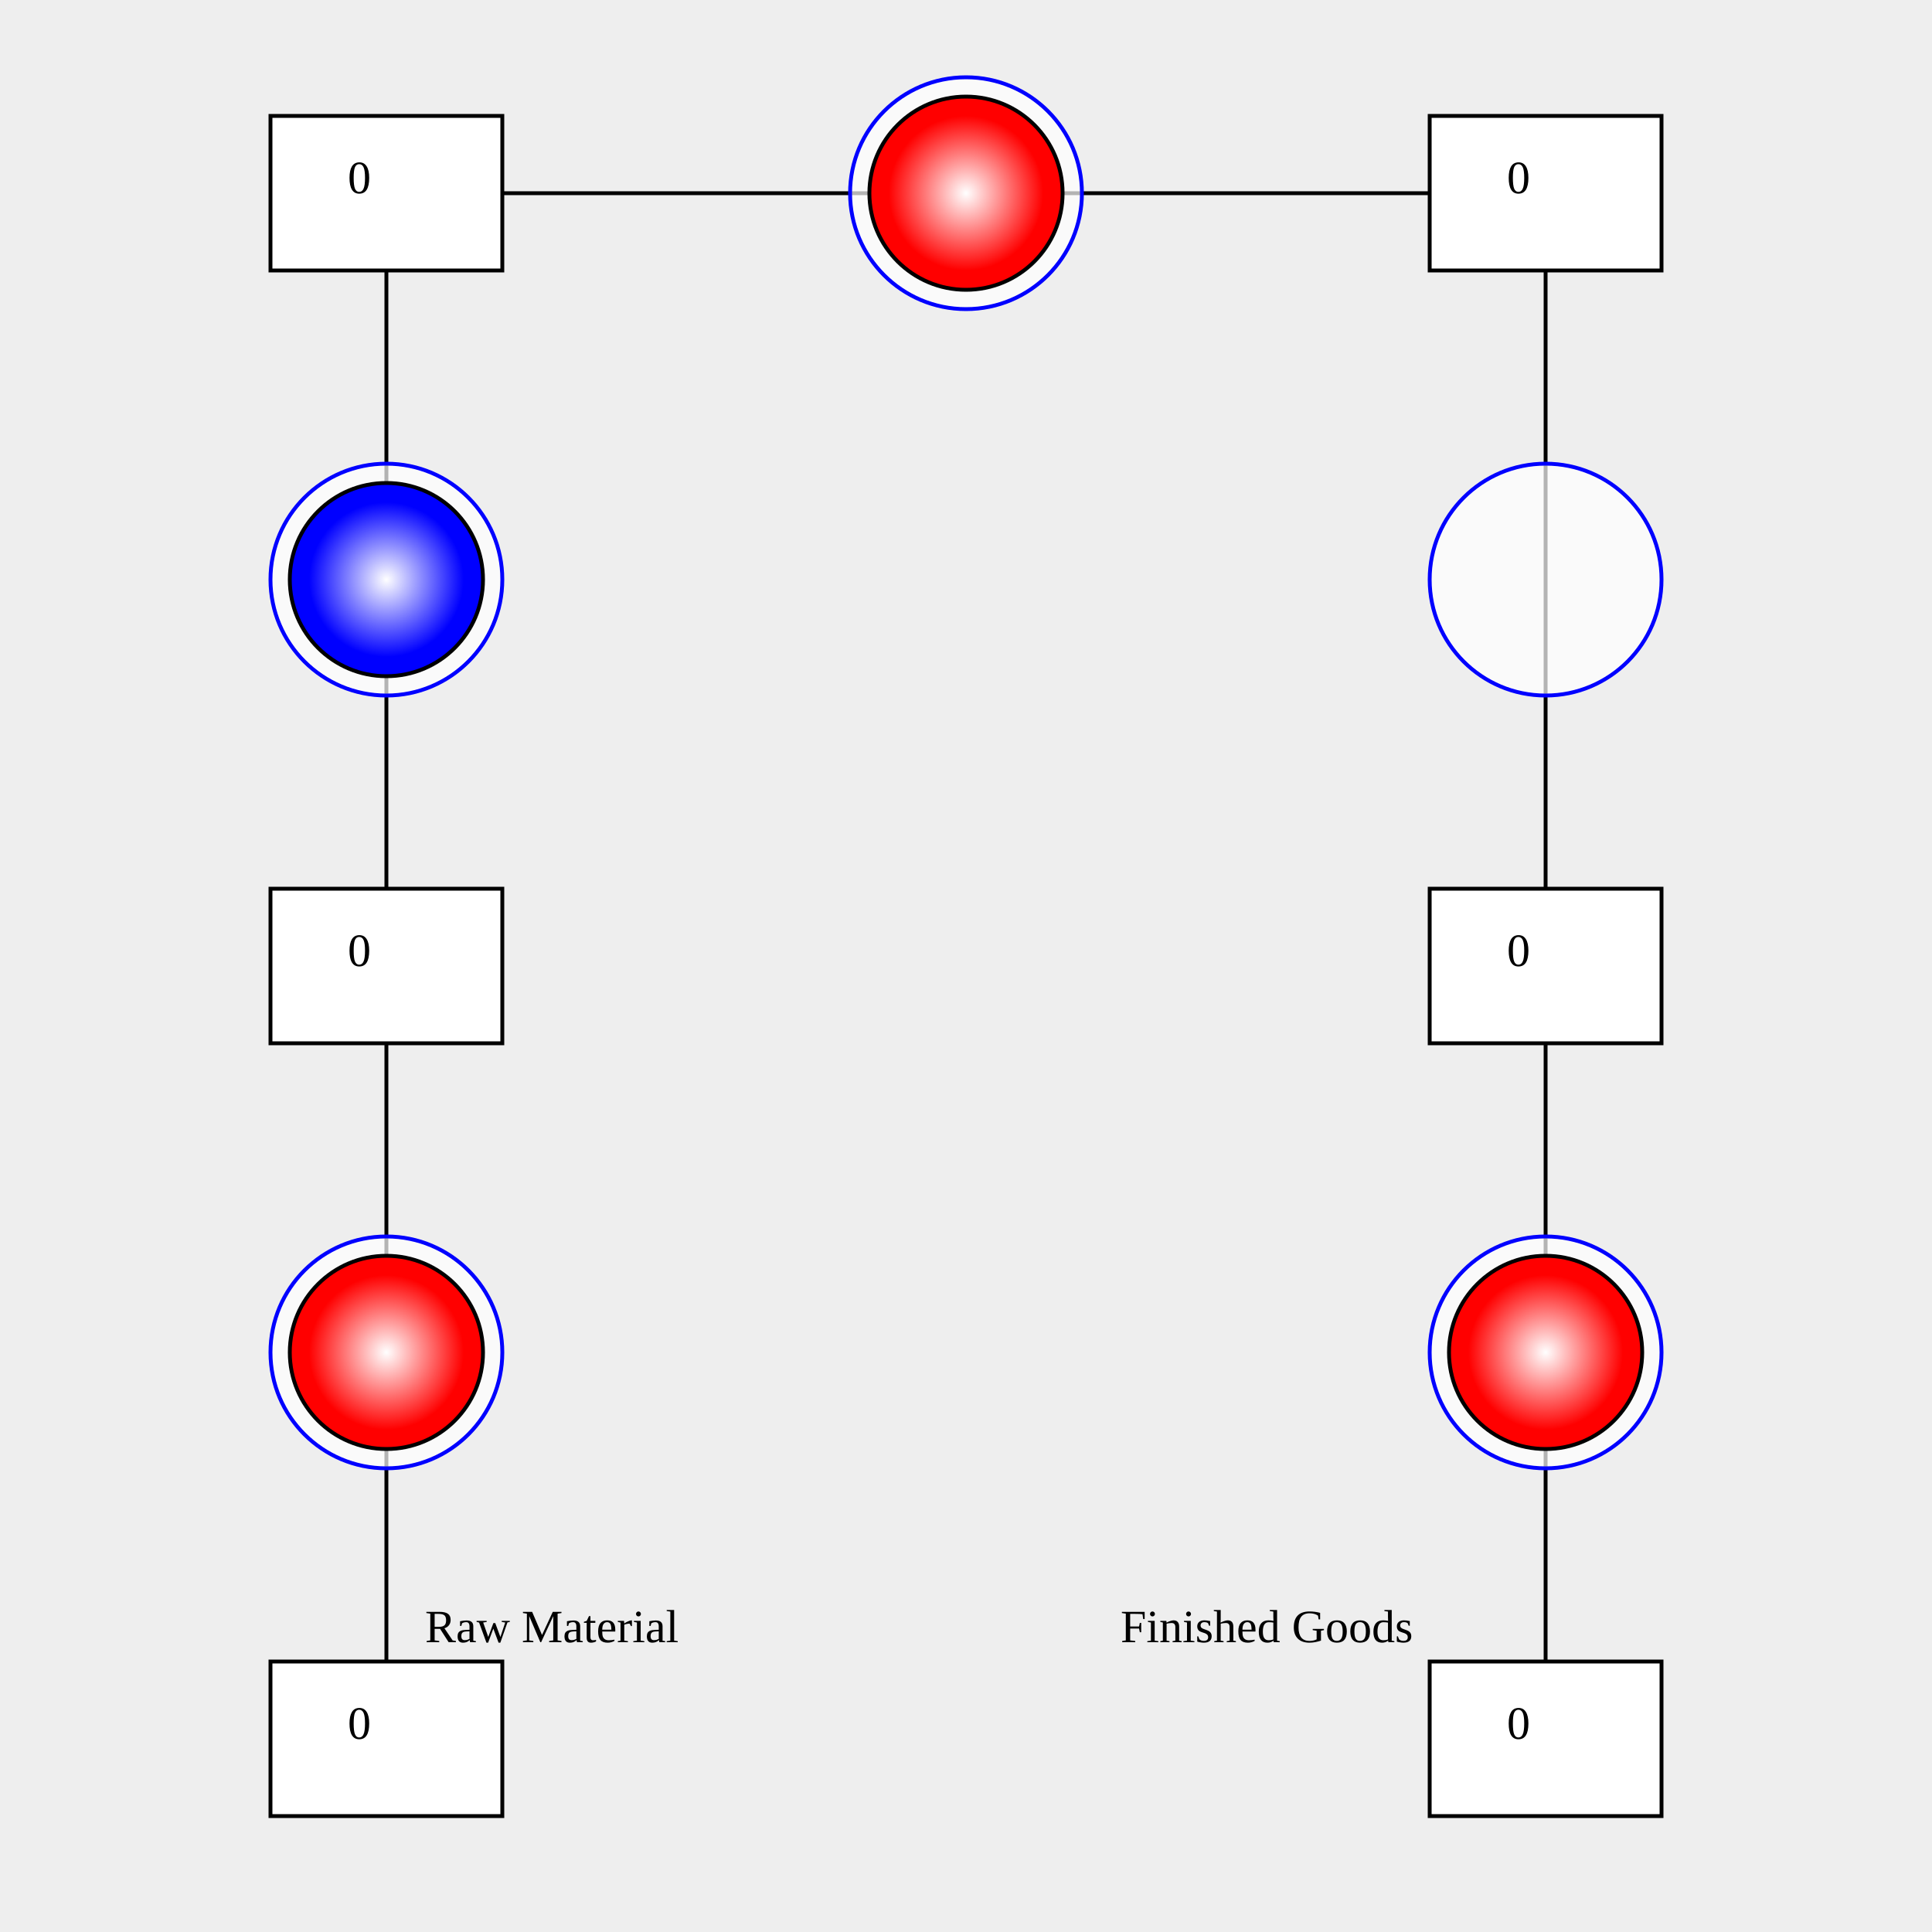
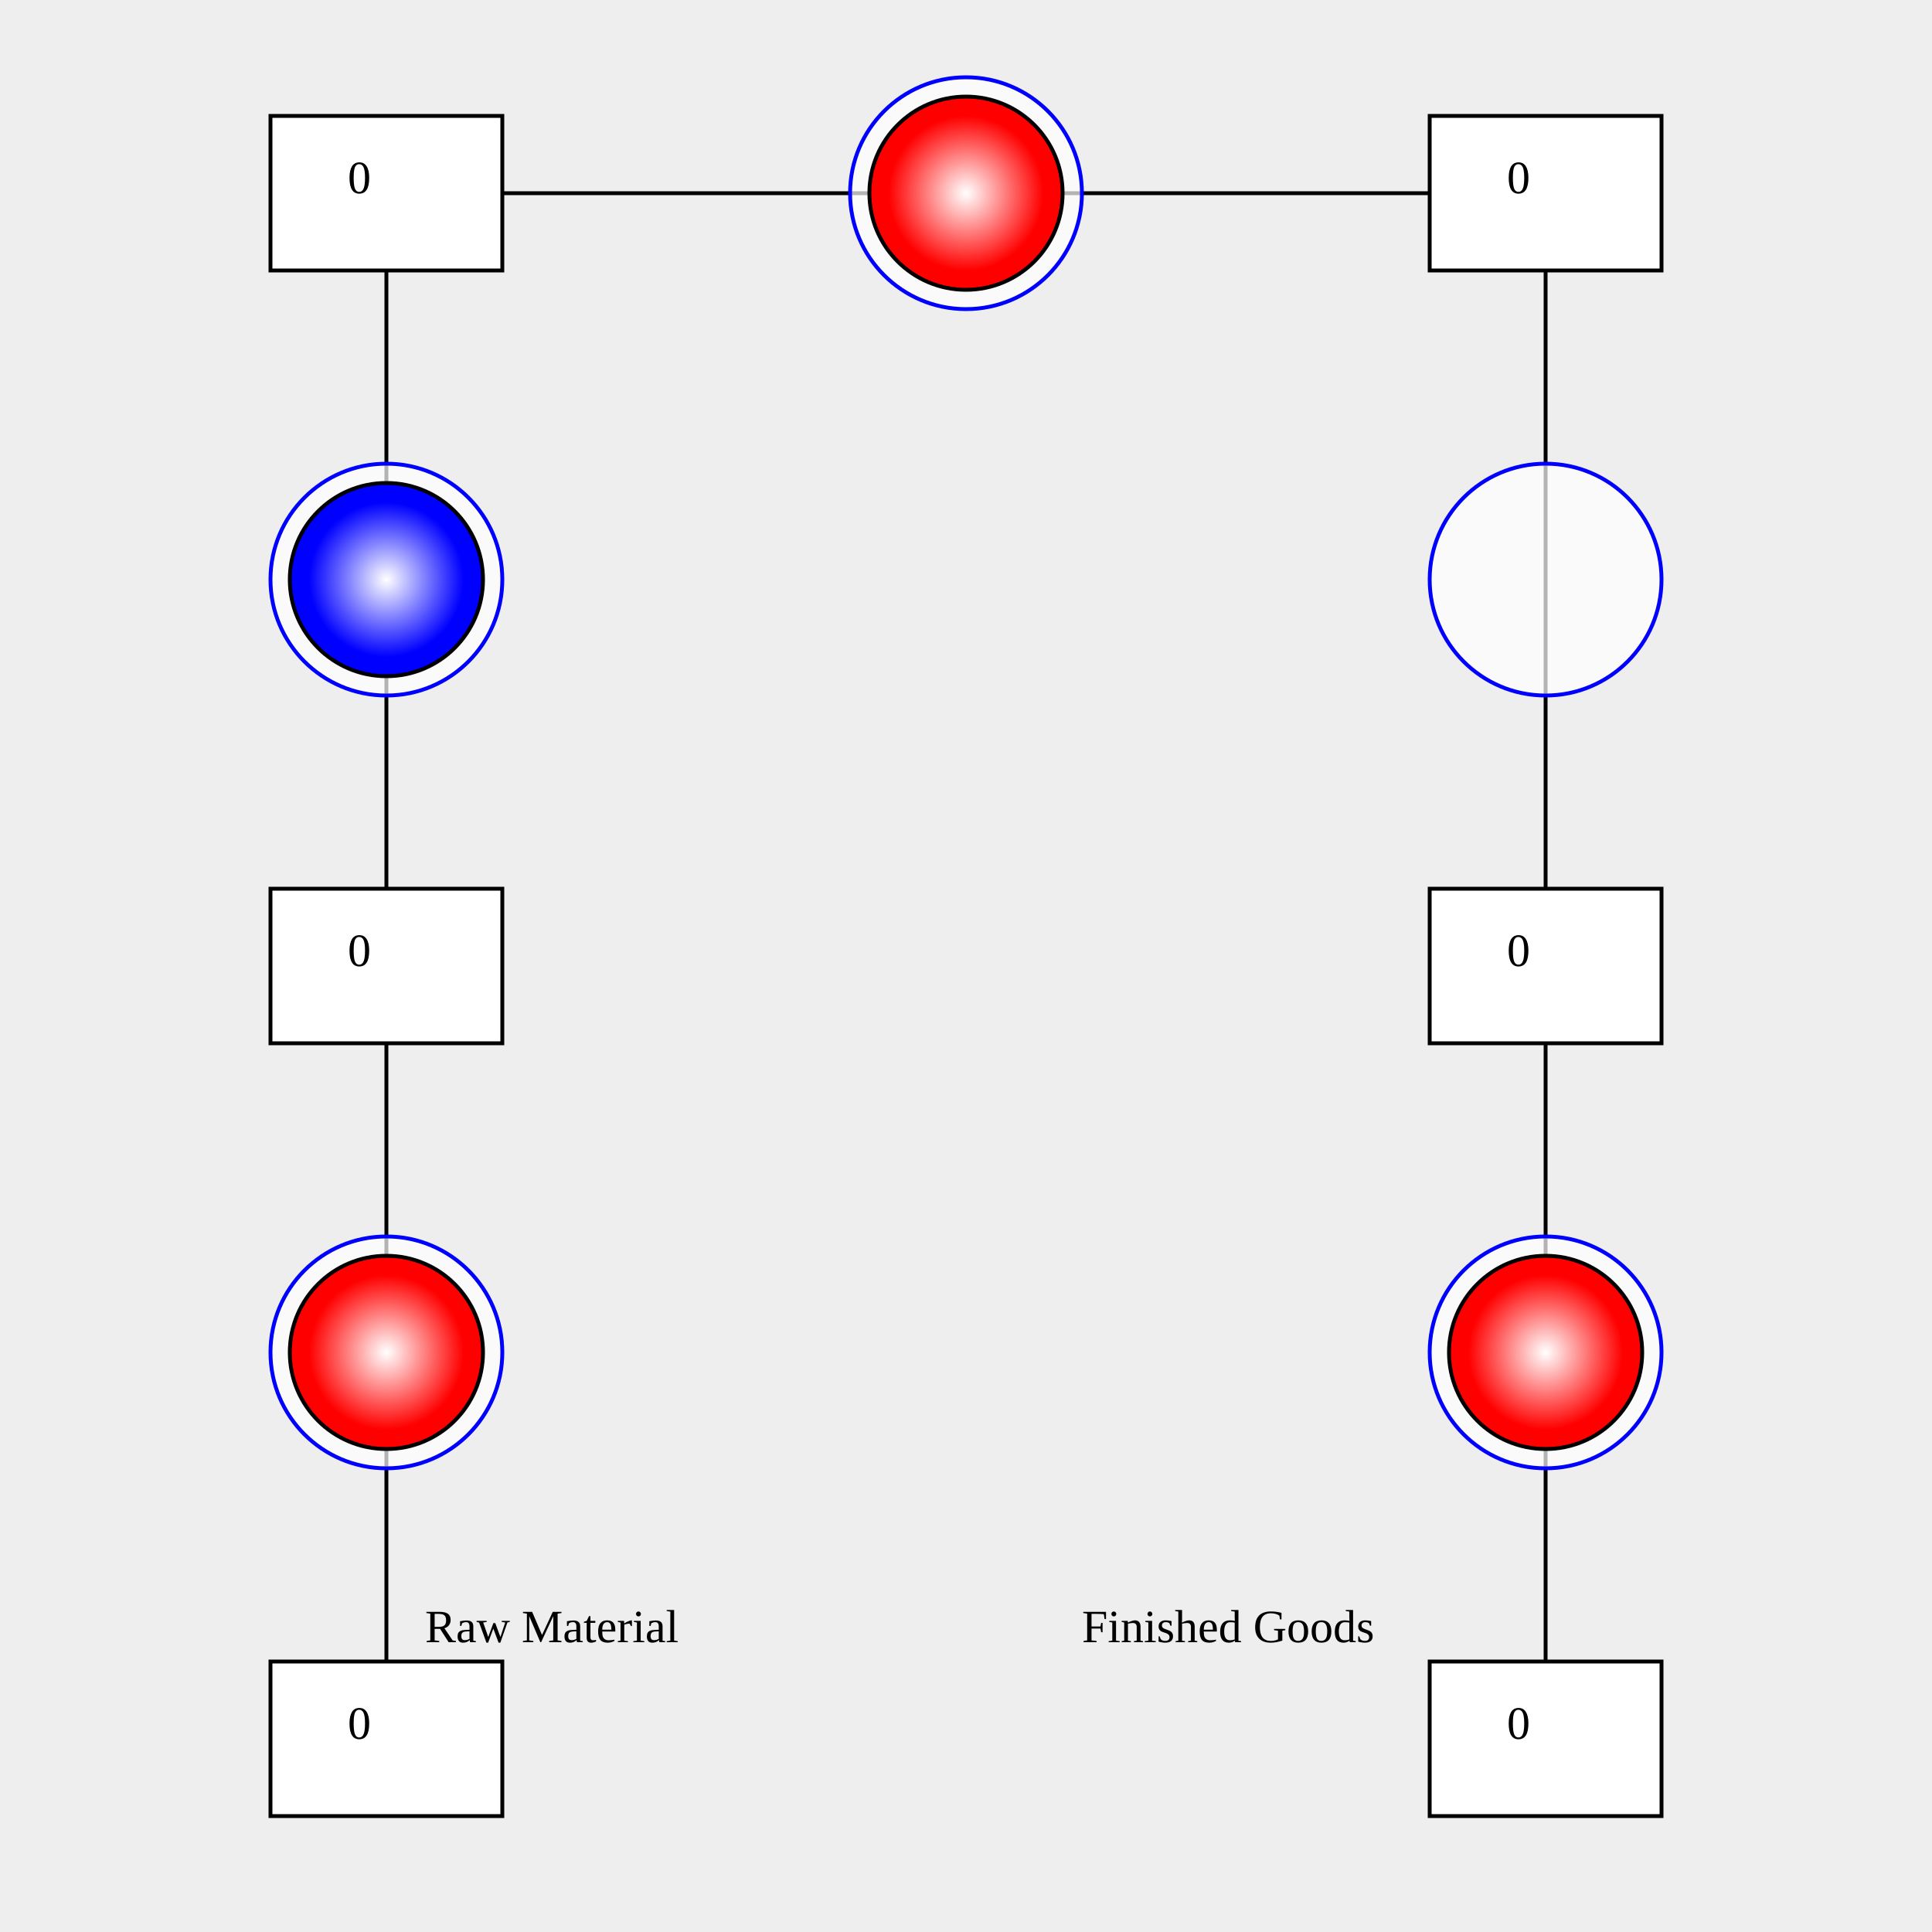
<svg xmlns="http://www.w3.org/2000/svg" viewBox="0 50 500 500" width="400">
  <style>
.op {
    stroke: blue;
    fill: white;
    fill-opacity: 0.7;
}
.item {
    stroke: blue;
    transform: translate(-10px, -10px);
}
.store {
    fill: white;
    stroke: black;
    transform: translate(-30px, -20px);
}
.worker {
    r: 25;
    stroke: black;
    fill: url(#red-radial);
}

@keyframes pulse {
    0% { r: 25) }
    50% { r: 15 }
    100% { r: 25 }
}
.busy {
    animation: pulse 1000ms linear infinite;
}
- 
- @keyframes moveA {
-     0% { y: 500 }
-     100% { y: 300 }
- }
- .moveA {
-     animation: moveA 5000ms linear infinite;
- }
- 
- @keyframes moveB {
-     0% { y: 300 }
-     100% { y: 100 }
- }
- .moveB {
-     animation: moveB 500ms linear infinite;
- }
- @keyframes moveC {
-     0% { x: 100 }
-     100% { x: 400 }
- }
- .moveC {
-     animation: moveC 5000ms linear infinite;
- }
- @keyframes moveD {
-     0% { y: 100 }
-     100% { y: 300 }
- }
- .moveD {
-     animation: moveD 500ms linear infinite;
- }
- 
- @keyframes moveE {
-     0% { y: 300 }
-     100% { y: 500 }
- }
- .moveE {
-     animation: moveE 2000ms linear infinite;
- }
- 
.swap {
    transition: cx 30s linear 0s;
    fill: url(#blue-radial);
}
</style>
  <defs>
    <circle id="op" r="30" fill="none" class="op" />
    <rect id="store" width="60" height="40" class="store" />
    <rect id="item" width="20" height="20" class="item" />
    <radialGradient id="red-radial">
      <stop offset="0%" stop-color="white" />
      <stop offset="80%" stop-color="red" />
    </radialGradient>
    <radialGradient id="blue-radial">
      <stop offset="0%" stop-color="white" />
      <stop offset="80%" stop-color="blue" />
    </radialGradient>
  </defs>
  <rect x="0" y="0" width="1200" height="800" fill="#eee" />
  <g class="paths">
    <path d="M100,500 V100 M400,500 V100 M100,100 H400" stroke="black" />
  </g>
-   <g class="stores">
+   <g class="items">
    <use id="item-ra" href="#item" x="100" y="500" />
    <use id="item-ab" href="#item" x="100" y="300" />
    <use id="item-bc" href="#item" x="100" y="100" />
    <use id="item-cd" href="#item" x="400" y="100" />
    <use id="item-df" href="#item" x="400" y="300" />
+   </g>
+   <g class="stores">
    <g id="rm">
      <use href="#store" x="100" y="500" />
      <text dx="-10" x="100" y="500">0</text>
    </g>
    <g id="wip-a">
      <use href="#store" x="100" y="300" />
      <text dx="-10" x="100" y="300">0</text>
    </g>
    <g id="wip-b">
      <use href="#store" x="100" y="100" />
      <text dx="-10" x="100" y="100">0</text>
    </g>
    <g id="wip-c">
      <use href="#store" x="400" y="100" />
      <text dx="-10" x="400" y="100">0</text>
    </g>
    <g id="wip-d">
      <use href="#store" x="400" y="300" />
      <text dx="-10" x="400" y="300">0</text>
    </g>
    <g id="fg">
      <use href="#store" x="400" y="500" />
      <text dx="-10" x="400" y="500">0</text>
    </g>
  </g>
  <g class="ops">
    <use id="op-ra" href="#op" x="100" y="400" />
    <use id="op-ab" href="#op" x="100" y="200" />
    <use id="op-bc" href="#op" x="250" y="100" />
    <use id="op-cd" href="#op" x="400" y="200" />
    <use id="op-df" href="#op" x="400" y="400" />
  </g>
  <g class="active">
    <circle id="worker-r1" cx="100" cy="400" class="worker" />
-     <circle id="worker-r2" cx="400" cy="400" class="worker" />
-     <circle id="worker-r3" cx="250" cy="100" class="worker" />
+     <circle id="worker-r2" cx="250" cy="100" class="worker" />
+     <circle id="worker-r3" cx="400" cy="400" class="worker" />
    <circle id="worker-b1" cx="100" cy="200" class="worker swap" />
  </g>
  <text x="110" y="475">Raw Material</text>
-   <text x="290" y="475">Finished Goods</text>
+   <text x="280" y="475">Finished Goods</text>
</svg>
